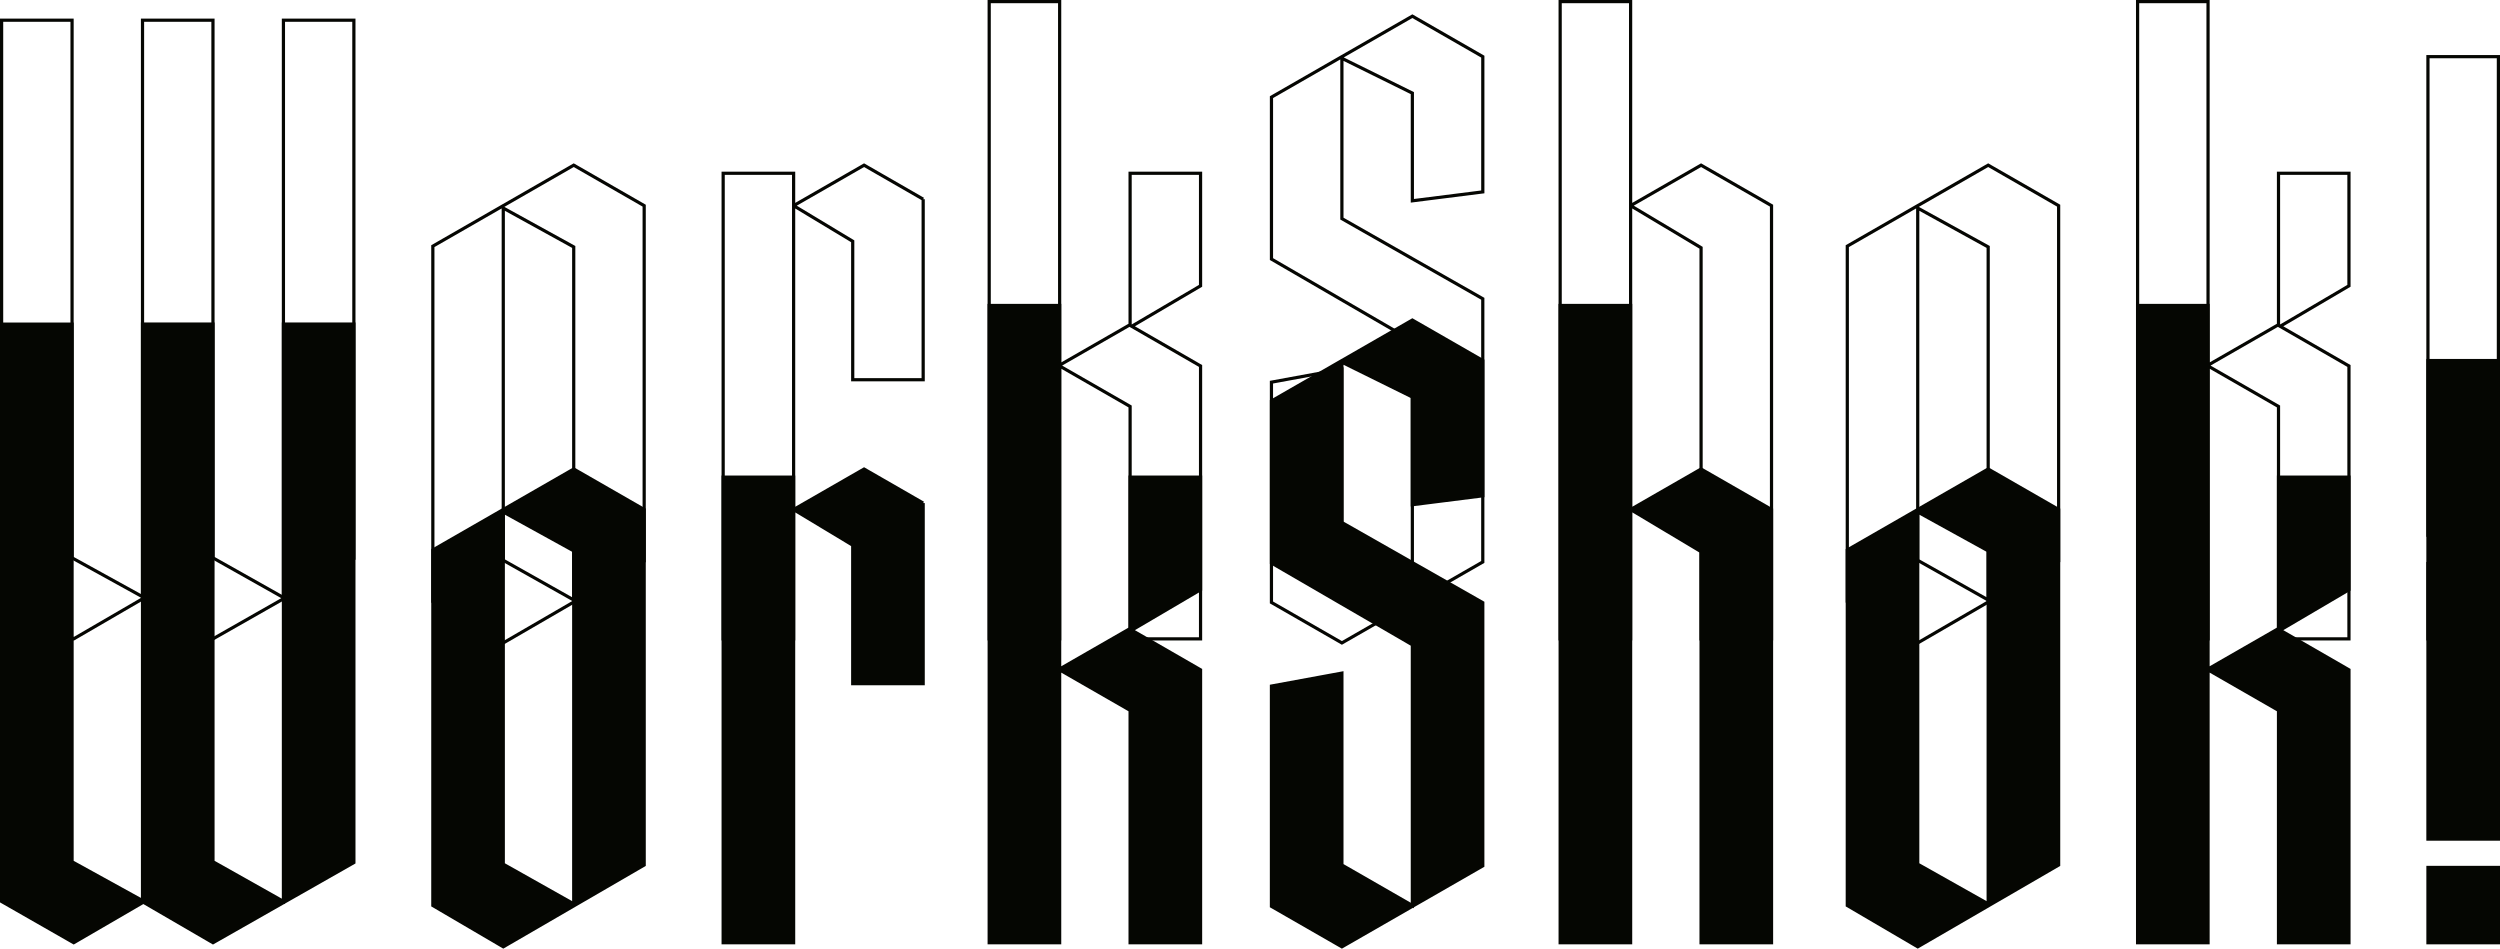
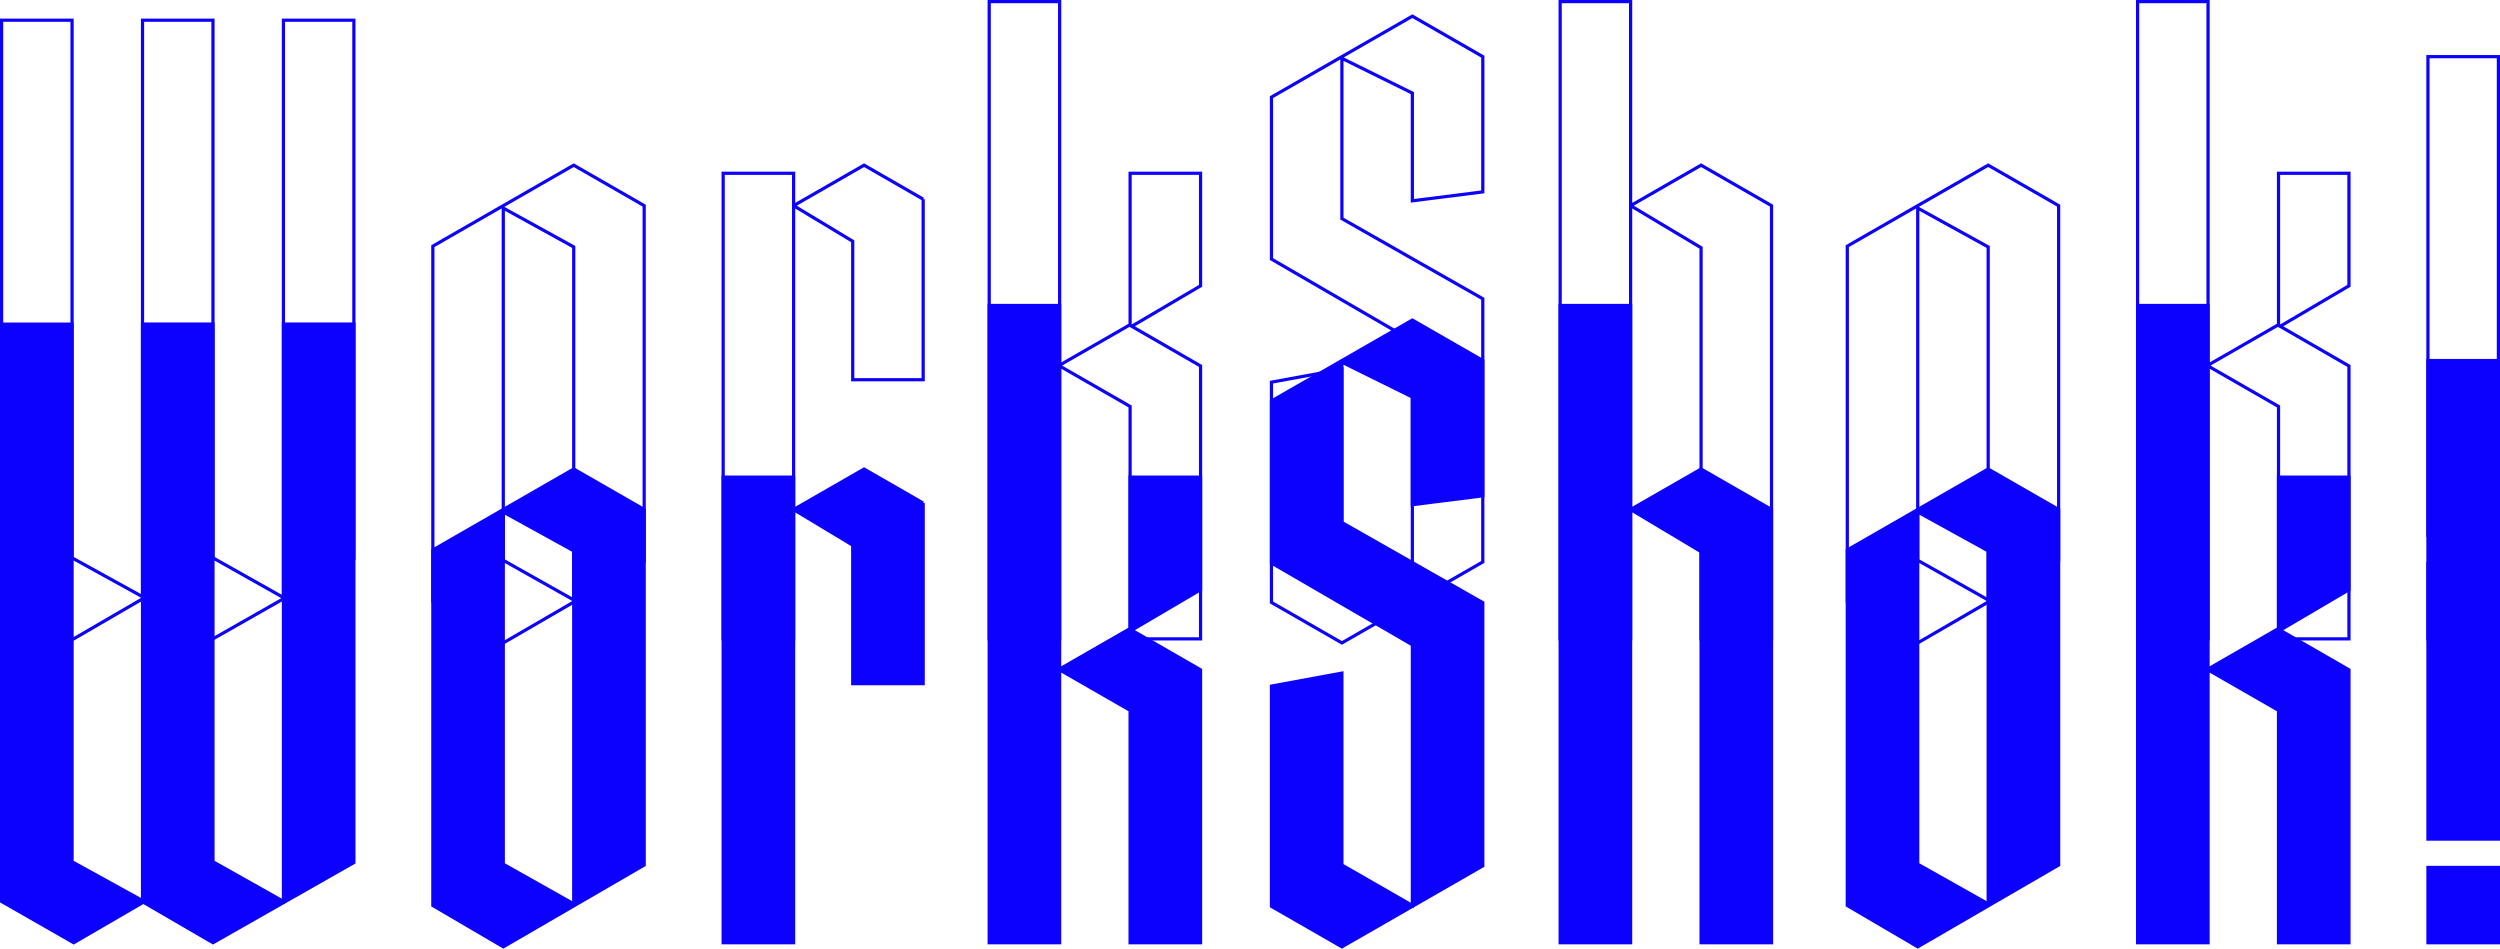
<svg xmlns="http://www.w3.org/2000/svg" id="Livello_2" viewBox="0 0 1105.32 419.42">
  <defs>
-     <style>.cls-1{fill:#050602;}.cls-1,.cls-2{stroke:#050602;stroke-miterlimit:10;stroke-width:1.42px;}.cls-2{fill:none;}</style>
+     <style>.cls-1{fill:#0c00ff;}.cls-1,.cls-2{stroke:#0c00ff;stroke-miterlimit:10;stroke-width:1.42px;}.cls-2{fill:none;}</style>
  </defs>
  <g id="Livello_1-2">
    <path class="cls-2" d="M.71,264.2V8.94h31.15v237.71l31.15,17.18V8.94h31.15v237.71l31.15,17.54V8.94h31.15v238.07l-62.29,35.44-30.79-17.9-30.79,17.9L.71,264.2Z" />
    <path class="cls-2" d="M253.66,73.03l31.15,17.9v157.16l-62.29,36.16-31.15-18.26V108.83l62.29-35.8ZM222.51,247.73l31.15,17.54V109.18l-31.15-17.18v155.73Z" />
    <path class="cls-2" d="M408.16,88.06v79.84h-31.15v-61.22l-26.13-15.75v191.53h-31.15V76.61h31.15v14.32l31.15-17.9,26.13,15.04Z" />
    <path class="cls-2" d="M530.8,76.61v49.76l-30.43,17.9,30.43,17.54v120.65h-31.15v-102.75l-31.15-17.9v120.65h-31.15V.71h31.15v160.74l31.15-17.9v-66.95h31.15Z" />
    <path class="cls-2" d="M655.59,25.05v59.79l-31.15,3.94v-47.61l-31.15-15.39v70.88l62.29,35.44v116.35l-62.29,35.8-31.15-17.9v-97.38l31.15-5.73v84.85l31.15,17.9v-115.28l-62.29-36.16V42.95l62.29-35.8,31.15,17.9Z" />
    <path class="cls-2" d="M783.24,90.93v191.53h-31.15V109.54l-31.15-18.62v191.53h-31.15V.71h31.15v90.22l31.15-17.9,31.15,17.9Z" />
    <path class="cls-2" d="M879.03,73.03l31.15,17.9v157.16l-62.29,36.16-31.15-18.26V108.83l62.29-35.8ZM847.88,247.73l31.15,17.54V109.18l-31.15-17.18v155.73Z" />
    <path class="cls-2" d="M1038.54,76.61v49.76l-30.43,17.9,30.43,17.54v120.65h-31.15v-102.75l-31.15-17.9v120.65h-31.15V.71h31.15v160.74l31.15-17.9v-66.95h31.15Z" />
    <path class="cls-2" d="M1104.61,236.63h-31.15V25.05h31.15v211.58ZM1073.47,282.46v-33.29h31.15v33.29h-31.15Z" />
    <path class="cls-1" d="M.71,398.56v-255.26h31.15v237.71l31.15,17.18v-254.9h31.15v237.71l31.15,17.54v-255.26h31.15v238.07l-62.29,35.44-30.79-17.9-30.79,17.9L.71,398.56Z" />
    <path class="cls-1" d="M253.66,207.38l31.15,17.9v157.16l-62.29,36.16-31.15-18.26v-157.16l62.29-35.8ZM222.51,382.09l31.15,17.54v-156.09l-31.15-17.18v155.73Z" />
    <path class="cls-1" d="M408.16,222.42v79.84h-31.15v-61.22l-26.13-15.75v191.53h-31.15v-205.85h31.15v14.32l31.15-17.9,26.13,15.04Z" />
    <path class="cls-1" d="M530.8,210.96v49.76l-30.43,17.9,30.43,17.54v120.65h-31.15v-102.75l-31.15-17.9v120.65h-31.15V135.06h31.15v160.74l31.15-17.9v-66.95h31.15Z" />
    <path class="cls-1" d="M655.59,159.41v59.79l-31.15,3.94v-47.61l-31.15-15.39v70.88l62.29,35.44v116.35l-62.29,35.8-31.15-17.9v-97.38l31.15-5.73v84.85l31.15,17.9v-115.28l-62.29-36.16v-71.6l62.29-35.8,31.15,17.9Z" />
    <path class="cls-1" d="M783.24,225.28v191.53h-31.15v-172.92l-31.15-18.62v191.53h-31.15V135.06h31.15v90.22l31.15-17.9,31.15,17.9Z" />
    <path class="cls-1" d="M879.03,207.38l31.15,17.9v157.16l-62.29,36.16-31.15-18.26v-157.16l62.29-35.8ZM847.88,382.09l31.15,17.54v-156.09l-31.15-17.18v155.73Z" />
    <path class="cls-1" d="M1038.54,210.96v49.76l-30.43,17.9,30.43,17.54v120.65h-31.15v-102.75l-31.15-17.9v120.65h-31.15V135.06h31.15v160.74l31.15-17.9v-66.95h31.15Z" />
    <path class="cls-1" d="M1104.61,370.99h-31.15v-211.58h31.15v211.58ZM1073.47,416.81v-33.29h31.15v33.29h-31.15Z" />
  </g>
</svg>
